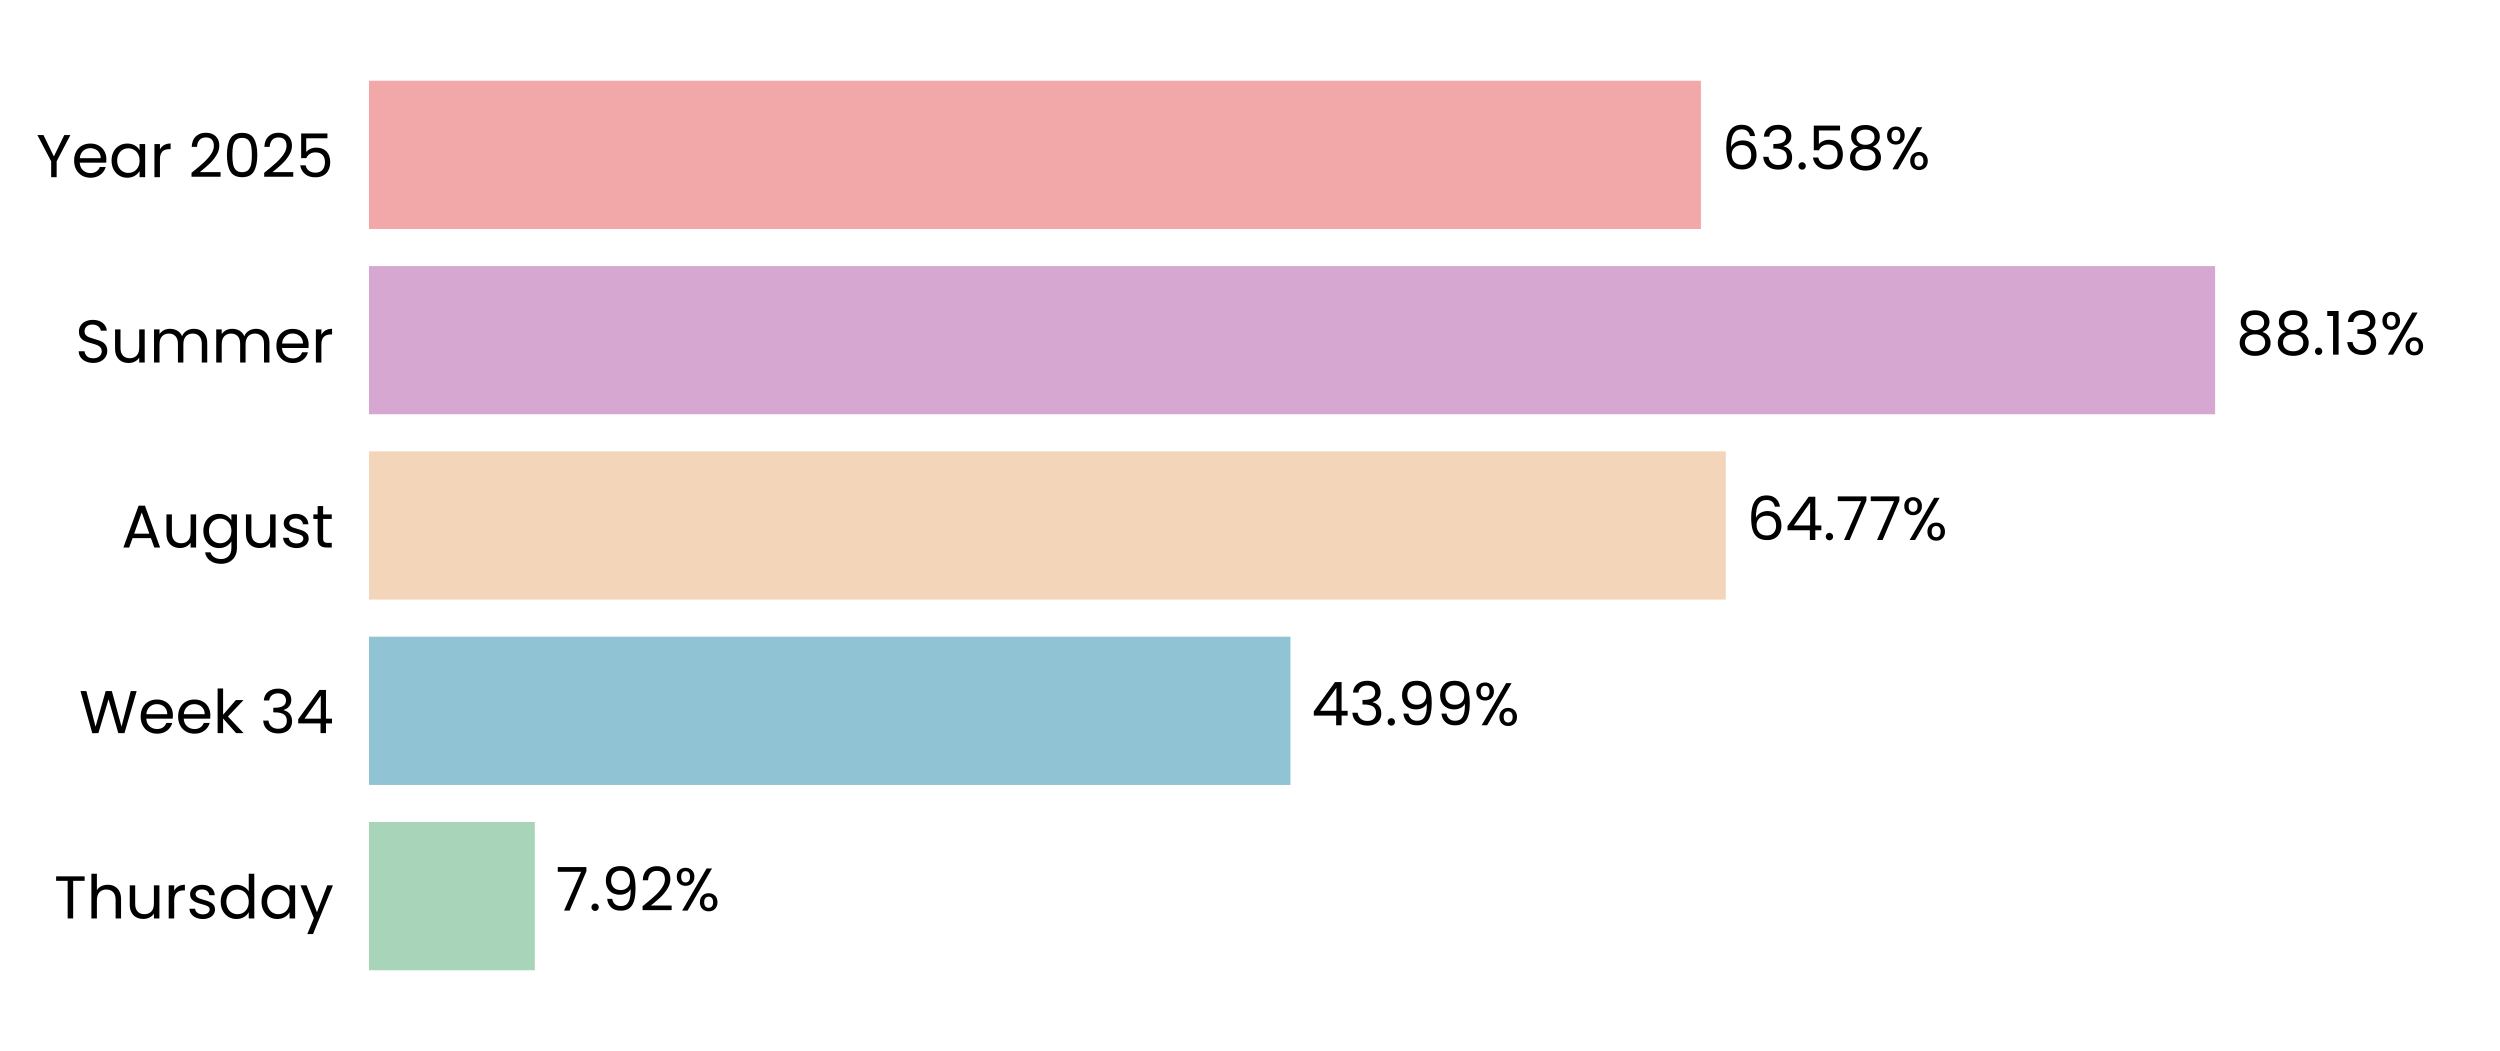
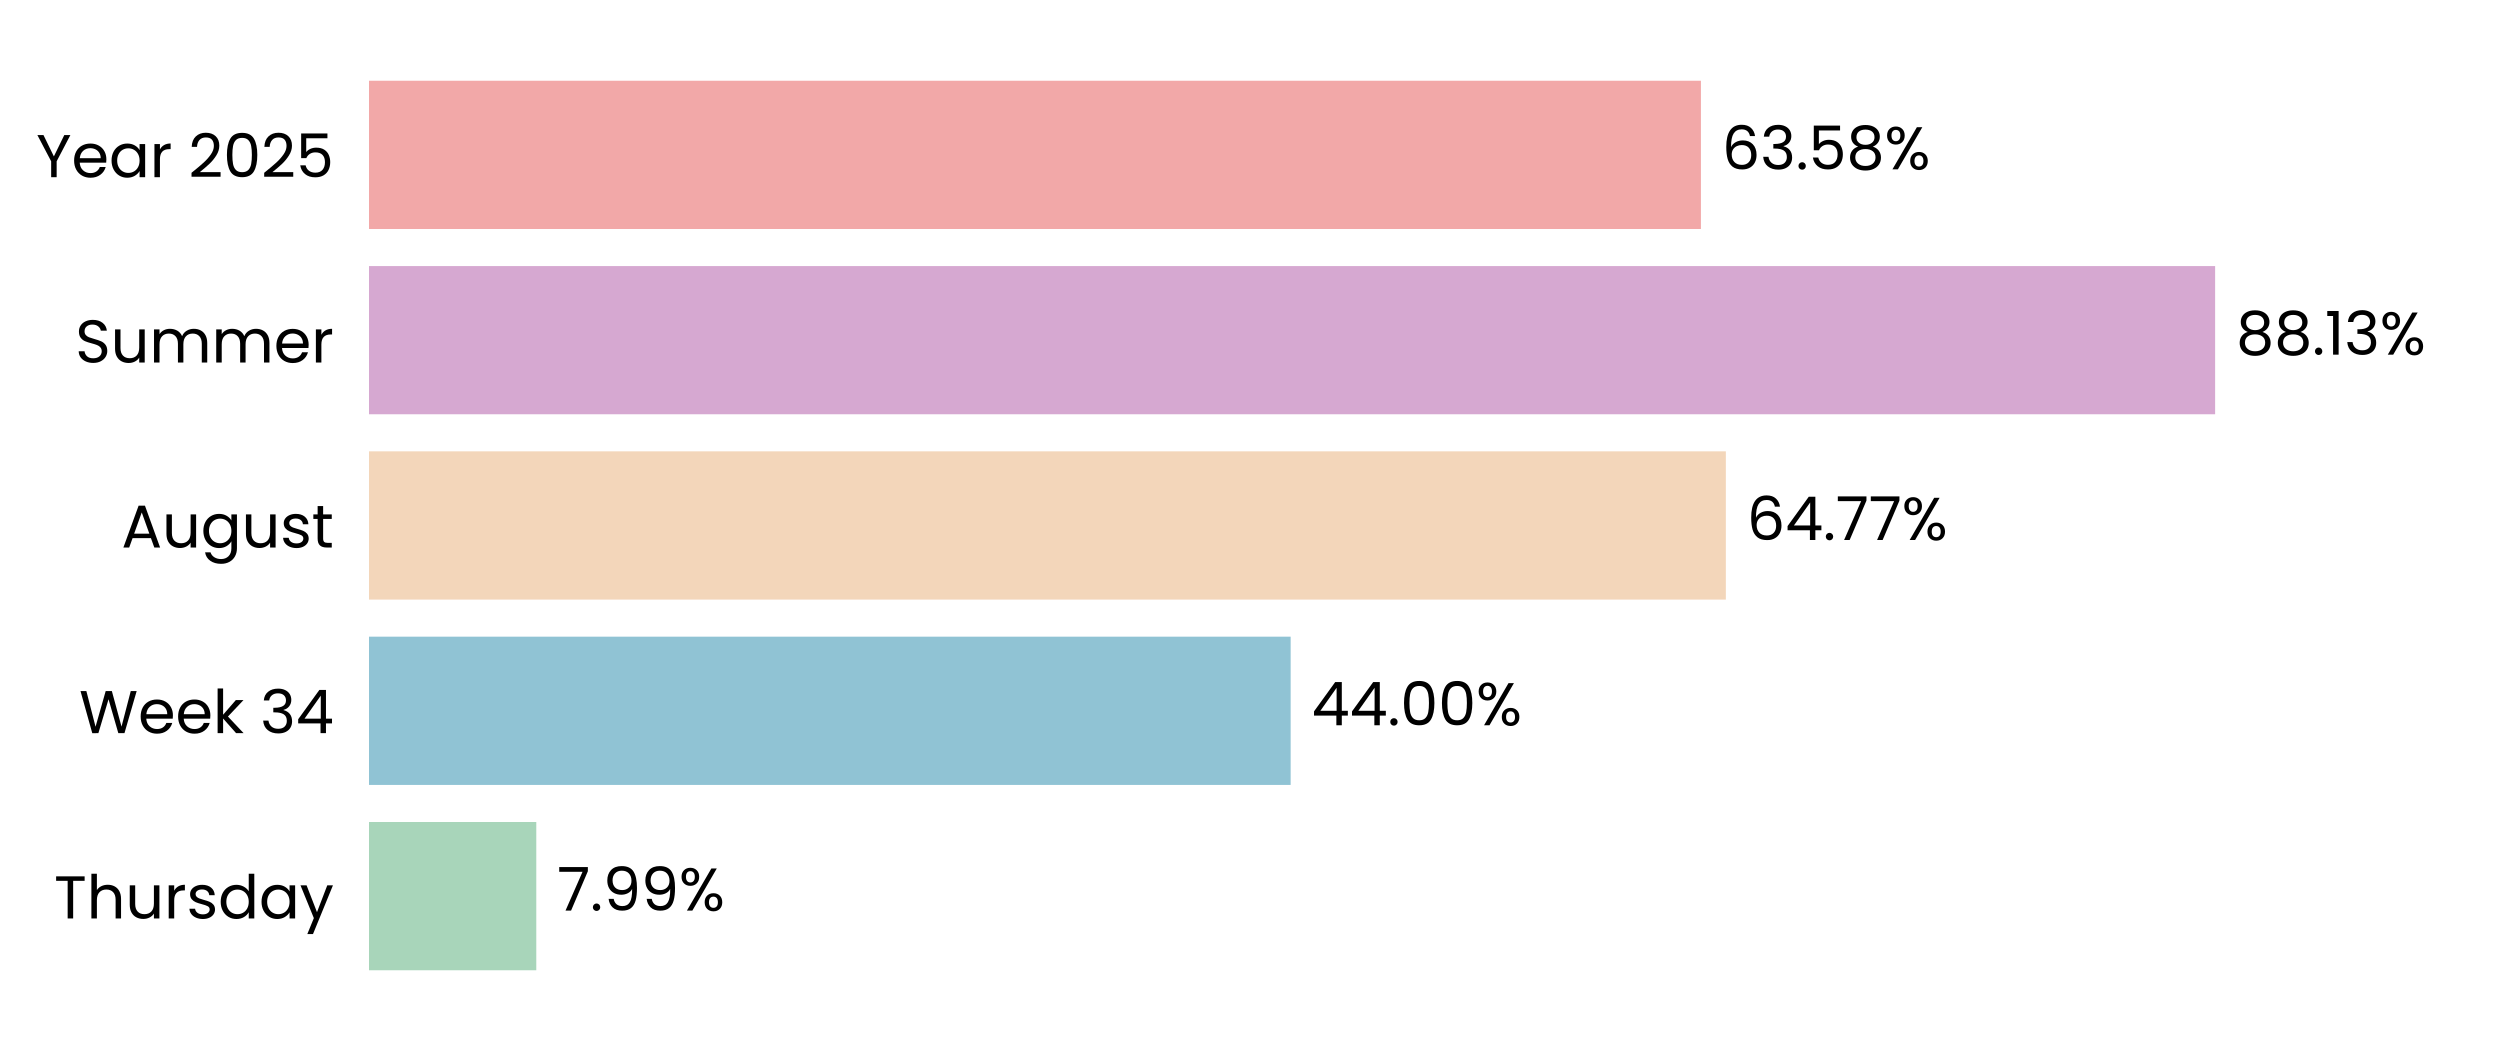
<svg xmlns="http://www.w3.org/2000/svg" xmlns:xlink="http://www.w3.org/1999/xlink" width="496.691pt" height="208.8pt" viewBox="0 0 496.691 208.8" version="1.1">
  <defs>
    <style type="text/css">*{stroke-linejoin: round; stroke-linecap: butt}</style>
  </defs>
  <g id="figure_1">
    <g id="patch_1">
      <path d="M 0 208.8  L 496.691 208.8  L 496.691 0  L 0 0  L 0 208.8  z " style="fill: none" />
    </g>
    <g id="axes_1">
      <g id="patch_2">
        <path d="M 73.311 201.6  L 489.491 201.6  L 489.491 7.2  L 73.311 7.2  L 73.311 201.6  z " style="fill: none" />
      </g>
      <g id="patch_3">
-         <path d="M 73.311 192.764  L 106.259 192.764  L 106.259 163.309  L 73.311 163.309  z " clip-path="url(#p14bab33c90)" style="fill: #a8d5ba" />
+         <path d="M 73.311 192.764  L 106.548 192.764  L 106.548 163.309  L 73.311 163.309  z " clip-path="url(#pe56646857c)" style="fill: #a8d5ba" />
      </g>
      <g id="patch_4">
-         <path d="M 73.311 155.945  L 256.381 155.945  L 256.381 126.491  L 73.311 126.491  z " clip-path="url(#p14bab33c90)" style="fill: #90c3d4" />
+         <path d="M 73.311 155.945  L 256.422 155.945  L 256.422 126.491  L 73.311 126.491  z " clip-path="url(#pe56646857c)" style="fill: #90c3d4" />
      </g>
      <g id="patch_5">
-         <path d="M 73.311 119.127  L 342.877 119.127  L 342.877 89.673  L 73.311 89.673  z " clip-path="url(#p14bab33c90)" style="fill: #f3d6ba" />
+         <path d="M 73.311 119.127  L 342.887 119.127  L 342.887 89.673  L 73.311 89.673  z " clip-path="url(#pe56646857c)" style="fill: #f3d6ba" />
      </g>
      <g id="patch_6">
-         <path d="M 73.311 82.309  L 440.089 82.309  L 440.089 52.855  L 73.311 52.855  z " clip-path="url(#p14bab33c90)" style="fill: #d6a8d1" />
+         <path d="M 73.311 82.309  L 440.092 82.309  L 440.092 52.855  L 73.311 52.855  z " clip-path="url(#pe56646857c)" style="fill: #d6a8d1" />
      </g>
      <g id="patch_7">
-         <path d="M 73.311 45.491  L 337.932 45.491  L 337.932 16.036  L 73.311 16.036  z " clip-path="url(#p14bab33c90)" style="fill: #f2a8a8" />
+         <path d="M 73.311 45.491  L 337.933 45.491  L 337.933 16.036  L 73.311 16.036  z " clip-path="url(#pe56646857c)" style="fill: #f2a8a8" />
      </g>
      <g id="matplotlib.axis_1">
        <g id="ytick_1">
          <g id="text_1">
            <g transform="translate(10.74188 182.4764) scale(0.12 -0.12)">
              <defs>
                <path id="Poppins-Regular-54" d="M 3238 4461  L 3238 3987  L 2022 3987  L 2022 0  L 1440 0  L 1440 3987  L 218 3987  L 218 4461  L 3238 4461  z " transform="scale(0.015625)" />
                <path id="Poppins-Regular-68" d="M 2234 3571  Q 2630 3571 2950 3401  Q 3270 3232 3452 2893  Q 3635 2554 3635 2067  L 3635 0  L 3059 0  L 3059 1984  Q 3059 2509 2796 2787  Q 2534 3066 2080 3066  Q 1619 3066 1347 2778  Q 1075 2490 1075 1939  L 1075 0  L 493 0  L 493 4736  L 1075 4736  L 1075 3008  Q 1248 3277 1552 3424  Q 1856 3571 2234 3571  z " transform="scale(0.015625)" />
                <path id="Poppins-Regular-75" d="M 3603 3507  L 3603 0  L 3021 0  L 3021 518  Q 2854 250 2556 99  Q 2259 -51 1901 -51  Q 1491 -51 1164 118  Q 838 288 649 627  Q 461 966 461 1453  L 461 3507  L 1037 3507  L 1037 1530  Q 1037 1011 1299 732  Q 1562 454 2016 454  Q 2483 454 2752 742  Q 3021 1030 3021 1581  L 3021 3507  L 3603 3507  z " transform="scale(0.015625)" />
                <path id="Poppins-Regular-72" d="M 1075 2938  Q 1229 3238 1513 3404  Q 1798 3571 2208 3571  L 2208 2970  L 2054 2970  Q 1075 2970 1075 1907  L 1075 0  L 493 0  L 493 3507  L 1075 3507  L 1075 2938  z " transform="scale(0.015625)" />
                <path id="Poppins-Regular-73" d="M 1734 -58  Q 1331 -58 1011 80  Q 691 218 505 464  Q 320 710 301 1030  L 902 1030  Q 928 768 1149 601  Q 1370 435 1728 435  Q 2061 435 2253 582  Q 2445 730 2445 954  Q 2445 1184 2240 1296  Q 2035 1408 1606 1517  Q 1216 1619 969 1724  Q 723 1830 547 2038  Q 371 2246 371 2586  Q 371 2854 531 3078  Q 691 3302 985 3433  Q 1280 3565 1658 3565  Q 2240 3565 2598 3270  Q 2957 2976 2982 2464  L 2400 2464  Q 2381 2739 2179 2905  Q 1978 3072 1638 3072  Q 1325 3072 1139 2937  Q 954 2803 954 2586  Q 954 2413 1066 2301  Q 1178 2189 1347 2121  Q 1517 2054 1818 1971  Q 2195 1869 2432 1769  Q 2669 1670 2838 1472  Q 3008 1274 3014 954  Q 3014 666 2854 435  Q 2694 205 2403 73  Q 2112 -58 1734 -58  z " transform="scale(0.015625)" />
                <path id="Poppins-Regular-64" d="M 275 1766  Q 275 2304 492 2710  Q 710 3117 1091 3341  Q 1472 3565 1946 3565  Q 2355 3565 2707 3376  Q 3059 3187 3245 2880  L 3245 4736  L 3834 4736  L 3834 0  L 3245 0  L 3245 659  Q 3072 346 2733 144  Q 2394 -58 1939 -58  Q 1472 -58 1091 172  Q 710 403 492 819  Q 275 1235 275 1766  z M 3245 1760  Q 3245 2157 3085 2451  Q 2925 2746 2653 2902  Q 2381 3059 2054 3059  Q 1728 3059 1459 2905  Q 1190 2752 1030 2457  Q 870 2163 870 1766  Q 870 1363 1030 1065  Q 1190 768 1459 611  Q 1728 454 2054 454  Q 2381 454 2653 611  Q 2925 768 3085 1065  Q 3245 1363 3245 1760  z " transform="scale(0.015625)" />
                <path id="Poppins-Regular-61" d="M 275 1766  Q 275 2304 492 2710  Q 710 3117 1091 3341  Q 1472 3565 1939 3565  Q 2400 3565 2739 3366  Q 3078 3168 3245 2867  L 3245 3507  L 3834 3507  L 3834 0  L 3245 0  L 3245 653  Q 3072 346 2729 144  Q 2387 -58 1933 -58  Q 1466 -58 1088 172  Q 710 403 492 819  Q 275 1235 275 1766  z M 3245 1760  Q 3245 2157 3085 2451  Q 2925 2746 2653 2902  Q 2381 3059 2054 3059  Q 1728 3059 1459 2905  Q 1190 2752 1030 2457  Q 870 2163 870 1766  Q 870 1363 1030 1065  Q 1190 768 1459 611  Q 1728 454 2054 454  Q 2381 454 2653 611  Q 2925 768 3085 1065  Q 3245 1363 3245 1760  z " transform="scale(0.015625)" />
                <path id="Poppins-Regular-79" d="M 3514 3507  L 1402 -1651  L 800 -1651  L 1491 38  L 77 3507  L 723 3507  L 1824 666  L 2912 3507  L 3514 3507  z " transform="scale(0.015625)" />
              </defs>
              <use xlink:href="#Poppins-Regular-54" />
              <use xlink:href="#Poppins-Regular-68" transform="translate(54.09999 0)" />
              <use xlink:href="#Poppins-Regular-75" transform="translate(118.1 0)" />
              <use xlink:href="#Poppins-Regular-72" transform="translate(182.1 0)" />
              <use xlink:href="#Poppins-Regular-73" transform="translate(219.3999 0)" />
              <use xlink:href="#Poppins-Regular-64" transform="translate(271.5999 0)" />
              <use xlink:href="#Poppins-Regular-61" transform="translate(339.1999 0)" />
              <use xlink:href="#Poppins-Regular-79" transform="translate(406.7999 0)" />
            </g>
          </g>
        </g>
        <g id="ytick_2">
          <g id="text_2">
            <g transform="translate(15.71813 145.6582) scale(0.12 -0.12)">
              <defs>
                <path id="Poppins-Regular-57" d="M 6099 4461  L 4806 0  L 4154 0  L 3117 3590  L 2042 0  L 1395 -6  L 147 4461  L 768 4461  L 1741 678  L 2816 4461  L 3469 4461  L 4493 691  L 5472 4461  L 6099 4461  z " transform="scale(0.015625)" />
                <path id="Poppins-Regular-65" d="M 3693 1888  Q 3693 1722 3674 1536  L 870 1536  Q 902 1018 1225 726  Q 1549 435 2010 435  Q 2387 435 2640 611  Q 2893 787 2995 1082  L 3622 1082  Q 3482 576 3059 259  Q 2637 -58 2010 -58  Q 1510 -58 1116 166  Q 723 390 499 803  Q 275 1216 275 1760  Q 275 2304 492 2713  Q 710 3123 1104 3344  Q 1498 3565 2010 3565  Q 2509 3565 2893 3347  Q 3277 3130 3485 2749  Q 3693 2368 3693 1888  z M 3091 2010  Q 3091 2342 2944 2582  Q 2797 2822 2544 2947  Q 2291 3072 1984 3072  Q 1542 3072 1232 2790  Q 922 2509 877 2010  L 3091 2010  z " transform="scale(0.015625)" />
                <path id="Poppins-Regular-6b" d="M 2451 0  L 1075 1549  L 1075 0  L 493 0  L 493 4736  L 1075 4736  L 1075 1952  L 2426 3507  L 3238 3507  L 1587 1760  L 3245 0  L 2451 0  z " transform="scale(0.015625)" />
                <path id="Poppins-Regular-20" transform="scale(0.015625)" />
                <path id="Poppins-Regular-33" d="M 384 3462  Q 429 4051 838 4384  Q 1248 4717 1901 4717  Q 2336 4717 2653 4560  Q 2970 4403 3133 4134  Q 3296 3866 3296 3526  Q 3296 3130 3069 2842  Q 2842 2554 2477 2470  L 2477 2438  Q 2893 2336 3136 2035  Q 3379 1734 3379 1248  Q 3379 883 3212 592  Q 3046 301 2713 134  Q 2381 -32 1914 -32  Q 1235 -32 800 323  Q 365 678 314 1331  L 877 1331  Q 922 947 1190 704  Q 1459 461 1907 461  Q 2355 461 2588 694  Q 2822 928 2822 1299  Q 2822 1779 2502 1990  Q 2182 2202 1536 2202  L 1389 2202  L 1389 2688  L 1542 2688  Q 2131 2694 2432 2883  Q 2733 3072 2733 3469  Q 2733 3808 2512 4013  Q 2291 4218 1882 4218  Q 1485 4218 1241 4013  Q 998 3808 954 3462  L 384 3462  z " transform="scale(0.015625)" />
                <path id="Poppins-Regular-34" d="M 256 1030  L 256 1472  L 2502 4582  L 3200 4582  L 3200 1536  L 3840 1536  L 3840 1030  L 3200 1030  L 3200 0  L 2624 0  L 2624 1030  L 256 1030  z M 2650 3974  L 928 1536  L 2650 1536  L 2650 3974  z " transform="scale(0.015625)" />
              </defs>
              <use xlink:href="#Poppins-Regular-57" />
              <use xlink:href="#Poppins-Regular-65" transform="translate(97.59999 0)" />
              <use xlink:href="#Poppins-Regular-65" transform="translate(159.6 0)" />
              <use xlink:href="#Poppins-Regular-6b" transform="translate(221.6 0)" />
              <use xlink:href="#Poppins-Regular-20" transform="translate(273.0999 0)" />
              <use xlink:href="#Poppins-Regular-33" transform="translate(299.7999 0)" />
              <use xlink:href="#Poppins-Regular-34" transform="translate(358.6999 0)" />
            </g>
          </g>
        </g>
        <g id="ytick_3">
          <g id="text_3">
            <g transform="translate(24.11812 108.78) scale(0.12 -0.12)">
              <defs>
                <path id="Poppins-Regular-41" d="M 3130 992  L 1184 992  L 826 0  L 211 0  L 1824 4435  L 2496 4435  L 4102 0  L 3488 0  L 3130 992  z M 2963 1466  L 2157 3718  L 1350 1466  L 2963 1466  z " transform="scale(0.015625)" />
                <path id="Poppins-Regular-67" d="M 1939 3565  Q 2394 3565 2736 3366  Q 3078 3168 3245 2867  L 3245 3507  L 3834 3507  L 3834 -77  Q 3834 -557 3629 -931  Q 3424 -1306 3043 -1517  Q 2662 -1728 2157 -1728  Q 1466 -1728 1005 -1401  Q 544 -1075 461 -512  L 1037 -512  Q 1133 -832 1433 -1027  Q 1734 -1222 2157 -1222  Q 2637 -1222 2941 -921  Q 3245 -621 3245 -77  L 3245 659  Q 3072 352 2733 147  Q 2394 -58 1939 -58  Q 1472 -58 1091 172  Q 710 403 492 819  Q 275 1235 275 1766  Q 275 2304 492 2710  Q 710 3117 1091 3341  Q 1472 3565 1939 3565  z M 3245 1760  Q 3245 2157 3085 2451  Q 2925 2746 2653 2902  Q 2381 3059 2054 3059  Q 1728 3059 1459 2905  Q 1190 2752 1030 2457  Q 870 2163 870 1766  Q 870 1363 1030 1065  Q 1190 768 1459 611  Q 1728 454 2054 454  Q 2381 454 2653 611  Q 2925 768 3085 1065  Q 3245 1363 3245 1760  z " transform="scale(0.015625)" />
                <path id="Poppins-Regular-74" d="M 1203 3027  L 1203 960  Q 1203 704 1312 598  Q 1421 493 1690 493  L 2118 493  L 2118 0  L 1594 0  Q 1107 0 864 224  Q 621 448 621 960  L 621 3027  L 166 3027  L 166 3507  L 621 3507  L 621 4390  L 1203 4390  L 1203 3507  L 2118 3507  L 2118 3027  L 1203 3027  z " transform="scale(0.015625)" />
              </defs>
              <use xlink:href="#Poppins-Regular-41" />
              <use xlink:href="#Poppins-Regular-75" transform="translate(67.39999 0)" />
              <use xlink:href="#Poppins-Regular-67" transform="translate(131.4 0)" />
              <use xlink:href="#Poppins-Regular-75" transform="translate(199 0)" />
              <use xlink:href="#Poppins-Regular-73" transform="translate(263 0)" />
              <use xlink:href="#Poppins-Regular-74" transform="translate(315.2 0)" />
            </g>
          </g>
        </g>
        <g id="ytick_4">
          <g id="text_4">
            <g transform="translate(14.95125 72.02182) scale(0.12 -0.12)">
              <defs>
                <path id="Poppins-Regular-53" d="M 1907 -45  Q 1466 -45 1117 112  Q 768 269 569 547  Q 371 826 365 1190  L 986 1190  Q 1018 877 1245 662  Q 1472 448 1907 448  Q 2323 448 2563 656  Q 2803 864 2803 1190  Q 2803 1446 2662 1606  Q 2522 1766 2310 1849  Q 2099 1933 1741 2029  Q 1299 2144 1033 2259  Q 768 2374 579 2620  Q 390 2867 390 3283  Q 390 3648 576 3929  Q 762 4211 1098 4364  Q 1434 4518 1869 4518  Q 2496 4518 2896 4204  Q 3296 3891 3347 3373  L 2707 3373  Q 2675 3629 2438 3824  Q 2202 4019 1811 4019  Q 1446 4019 1216 3830  Q 986 3642 986 3302  Q 986 3059 1123 2905  Q 1261 2752 1462 2672  Q 1664 2592 2029 2490  Q 2470 2368 2739 2249  Q 3008 2131 3200 1884  Q 3392 1638 3392 1216  Q 3392 890 3219 602  Q 3046 314 2707 134  Q 2368 -45 1907 -45  z " transform="scale(0.015625)" />
                <path id="Poppins-Regular-6d" d="M 4710 3571  Q 5120 3571 5440 3401  Q 5760 3232 5945 2893  Q 6131 2554 6131 2067  L 6131 0  L 5555 0  L 5555 1984  Q 5555 2509 5296 2787  Q 5037 3066 4595 3066  Q 4141 3066 3872 2774  Q 3603 2483 3603 1933  L 3603 0  L 3027 0  L 3027 1984  Q 3027 2509 2768 2787  Q 2509 3066 2067 3066  Q 1613 3066 1344 2774  Q 1075 2483 1075 1933  L 1075 0  L 493 0  L 493 3507  L 1075 3507  L 1075 3002  Q 1248 3277 1539 3424  Q 1830 3571 2182 3571  Q 2624 3571 2963 3372  Q 3302 3174 3469 2790  Q 3616 3162 3955 3366  Q 4294 3571 4710 3571  z " transform="scale(0.015625)" />
              </defs>
              <use xlink:href="#Poppins-Regular-53" />
              <use xlink:href="#Poppins-Regular-75" transform="translate(58.7 0)" />
              <use xlink:href="#Poppins-Regular-6d" transform="translate(122.7 0)" />
              <use xlink:href="#Poppins-Regular-6d" transform="translate(225.7 0)" />
              <use xlink:href="#Poppins-Regular-65" transform="translate(328.7 0)" />
              <use xlink:href="#Poppins-Regular-72" transform="translate(390.6999 0)" />
            </g>
          </g>
        </g>
        <g id="ytick_5">
          <g id="text_5">
            <g transform="translate(7.2 35.20364) scale(0.12 -0.12)">
              <defs>
                <path id="Poppins-Regular-59" d="M 3616 4461  L 2163 1683  L 2163 0  L 1581 0  L 1581 1683  L 122 4461  L 768 4461  L 1869 2202  L 2970 4461  L 3616 4461  z " transform="scale(0.015625)" />
                <path id="Poppins-Regular-32" d="M 326 467  Q 1139 1120 1600 1539  Q 2061 1958 2377 2416  Q 2694 2874 2694 3315  Q 2694 3731 2492 3971  Q 2291 4211 1843 4211  Q 1408 4211 1168 3939  Q 928 3667 909 3213  L 346 3213  Q 371 3930 780 4320  Q 1190 4710 1837 4710  Q 2496 4710 2883 4345  Q 3270 3981 3270 3341  Q 3270 2810 2953 2307  Q 2637 1805 2233 1424  Q 1830 1043 1203 538  L 3405 538  L 3405 51  L 326 51  L 326 467  z " transform="scale(0.015625)" />
                <path id="Poppins-Regular-30" d="M 397 2362  Q 397 3462 755 4080  Q 1114 4698 2010 4698  Q 2899 4698 3257 4080  Q 3616 3462 3616 2362  Q 3616 1242 3257 621  Q 2899 0 2010 0  Q 1114 0 755 621  Q 397 1242 397 2362  z M 3040 2362  Q 3040 2918 2966 3305  Q 2893 3693 2665 3929  Q 2438 4166 2010 4166  Q 1574 4166 1347 3929  Q 1120 3693 1046 3305  Q 973 2918 973 2362  Q 973 1786 1046 1395  Q 1120 1005 1347 768  Q 1574 531 2010 531  Q 2438 531 2665 768  Q 2893 1005 2966 1395  Q 3040 1786 3040 2362  z " transform="scale(0.015625)" />
                <path id="Poppins-Regular-35" d="M 3347 4122  L 1101 4122  L 1101 2662  Q 1248 2867 1536 2998  Q 1824 3130 2157 3130  Q 2688 3130 3021 2909  Q 3354 2688 3498 2339  Q 3642 1990 3642 1600  Q 3642 1139 3469 774  Q 3296 410 2941 198  Q 2586 -13 2061 -13  Q 1389 -13 973 332  Q 557 678 467 1254  L 1037 1254  Q 1120 890 1389 685  Q 1658 480 2067 480  Q 2573 480 2829 784  Q 3085 1088 3085 1587  Q 3085 2086 2829 2358  Q 2573 2630 2074 2630  Q 1734 2630 1481 2467  Q 1229 2304 1114 2022  L 563 2022  L 563 4634  L 3347 4634  L 3347 4122  z " transform="scale(0.015625)" />
              </defs>
              <use xlink:href="#Poppins-Regular-59" />
              <use xlink:href="#Poppins-Regular-65" transform="translate(58.39999 0)" />
              <use xlink:href="#Poppins-Regular-61" transform="translate(120.4 0)" />
              <use xlink:href="#Poppins-Regular-72" transform="translate(188 0)" />
              <use xlink:href="#Poppins-Regular-20" transform="translate(225.3 0)" />
              <use xlink:href="#Poppins-Regular-32" transform="translate(252 0)" />
              <use xlink:href="#Poppins-Regular-30" transform="translate(309.4999 0)" />
              <use xlink:href="#Poppins-Regular-32" transform="translate(372.2999 0)" />
              <use xlink:href="#Poppins-Regular-35" transform="translate(429.7999 0)" />
            </g>
          </g>
        </g>
      </g>
      <g id="text_6">
-         <g transform="translate(110.4206 180.9164) scale(0.12 -0.12)">
+         <g transform="translate(110.7096 180.9164) scale(0.12 -0.12)">
          <defs>
            <path id="Poppins-Regular-37" d="M 3245 4173  L 1466 0  L 877 0  L 2682 4115  L 211 4115  L 211 4614  L 3245 4614  L 3245 4173  z " transform="scale(0.015625)" />
            <path id="Poppins-Regular-2e" d="M 678 -38  Q 512 -38 397 77  Q 282 192 282 358  Q 282 525 397 640  Q 512 755 678 755  Q 838 755 950 640  Q 1062 525 1062 358  Q 1062 192 950 77  Q 838 -38 678 -38  z " transform="scale(0.015625)" />
            <path id="Poppins-Regular-39" d="M 1146 1242  Q 1210 877 1443 678  Q 1677 480 2074 480  Q 2605 480 2857 896  Q 3110 1312 3098 2298  Q 2963 2010 2649 1846  Q 2336 1683 1952 1683  Q 1523 1683 1187 1859  Q 851 2035 659 2374  Q 467 2714 467 3194  Q 467 3878 864 4297  Q 1261 4717 1990 4717  Q 2886 4717 3248 4134  Q 3610 3552 3610 2400  Q 3610 1594 3466 1069  Q 3322 544 2979 269  Q 2637 -6 2042 -6  Q 1389 -6 1024 346  Q 659 698 608 1242  L 1146 1242  z M 2048 2176  Q 2477 2176 2752 2441  Q 3027 2707 3027 3162  Q 3027 3642 2758 3936  Q 2490 4230 2003 4230  Q 1555 4230 1289 3948  Q 1024 3667 1024 3206  Q 1024 2739 1286 2457  Q 1549 2176 2048 2176  z " transform="scale(0.015625)" />
            <path id="Poppins-Regular-25" d="M 269 3584  Q 269 4019 531 4278  Q 794 4538 1203 4538  Q 1613 4538 1875 4278  Q 2138 4019 2138 3584  Q 2138 3142 1875 2883  Q 1613 2624 1203 2624  Q 794 2624 531 2883  Q 269 3142 269 3584  z M 4006 4467  L 1414 0  L 838 0  L 3430 4467  L 4006 4467  z M 1203 4179  Q 986 4179 861 4028  Q 736 3878 736 3584  Q 736 3290 861 3136  Q 986 2982 1203 2982  Q 1421 2982 1549 3139  Q 1677 3296 1677 3584  Q 1677 3878 1549 4028  Q 1421 4179 1203 4179  z M 2720 883  Q 2720 1325 2982 1584  Q 3245 1843 3654 1843  Q 4064 1843 4323 1584  Q 4582 1325 4582 883  Q 4582 448 4323 185  Q 4064 -77 3654 -77  Q 3245 -77 2982 182  Q 2720 442 2720 883  z M 3648 1478  Q 3430 1478 3302 1328  Q 3174 1178 3174 883  Q 3174 595 3302 444  Q 3430 294 3648 294  Q 3866 294 3994 444  Q 4122 595 4122 883  Q 4122 1178 3994 1328  Q 3866 1478 3648 1478  z " transform="scale(0.015625)" />
          </defs>
          <use xlink:href="#Poppins-Regular-37" />
          <use xlink:href="#Poppins-Regular-2e" transform="translate(54.59999 0)" />
          <use xlink:href="#Poppins-Regular-39" transform="translate(75.59998 0)" />
-           <use xlink:href="#Poppins-Regular-32" transform="translate(138.6 0)" />
-           <use xlink:href="#Poppins-Regular-25" transform="translate(196.0999 0)" />
+           <use xlink:href="#Poppins-Regular-39" transform="translate(138.6 0)" />
+           <use xlink:href="#Poppins-Regular-25" transform="translate(201.5999 0)" />
        </g>
      </g>
      <g id="text_7">
-         <g transform="translate(260.5427 144.0982) scale(0.12 -0.12)">
+         <g transform="translate(260.584 144.0982) scale(0.12 -0.12)">
          <use xlink:href="#Poppins-Regular-34" />
-           <use xlink:href="#Poppins-Regular-33" transform="translate(62.89999 0)" />
-           <use xlink:href="#Poppins-Regular-2e" transform="translate(121.8 0)" />
-           <use xlink:href="#Poppins-Regular-39" transform="translate(142.8 0)" />
-           <use xlink:href="#Poppins-Regular-39" transform="translate(205.8 0)" />
-           <use xlink:href="#Poppins-Regular-25" transform="translate(268.7999 0)" />
+           <use xlink:href="#Poppins-Regular-34" transform="translate(62.89999 0)" />
+           <use xlink:href="#Poppins-Regular-2e" transform="translate(125.8 0)" />
+           <use xlink:href="#Poppins-Regular-30" transform="translate(146.8 0)" />
+           <use xlink:href="#Poppins-Regular-30" transform="translate(209.6 0)" />
+           <use xlink:href="#Poppins-Regular-25" transform="translate(272.3999 0)" />
        </g>
      </g>
      <g id="text_8">
-         <g transform="translate(347.0391 107.28) scale(0.12 -0.12)">
+         <g transform="translate(347.0484 107.28) scale(0.12 -0.12)">
          <defs>
            <path id="Poppins-Regular-36" d="M 2976 3526  Q 2835 4237 2099 4237  Q 1530 4237 1248 3798  Q 966 3360 973 2355  Q 1120 2688 1462 2877  Q 1805 3066 2227 3066  Q 2886 3066 3280 2656  Q 3674 2246 3674 1523  Q 3674 1088 3504 742  Q 3334 397 2992 192  Q 2650 -13 2163 -13  Q 1504 -13 1133 281  Q 762 576 614 1094  Q 467 1613 467 2374  Q 467 4723 2106 4723  Q 2733 4723 3091 4384  Q 3450 4045 3514 3526  L 2976 3526  z M 2106 2573  Q 1830 2573 1587 2461  Q 1344 2349 1193 2121  Q 1043 1894 1043 1568  Q 1043 1082 1324 778  Q 1606 474 2131 474  Q 2579 474 2844 752  Q 3110 1030 3110 1504  Q 3110 2003 2854 2288  Q 2598 2573 2106 2573  z " transform="scale(0.015625)" />
          </defs>
          <use xlink:href="#Poppins-Regular-36" />
          <use xlink:href="#Poppins-Regular-34" transform="translate(63.49999 0)" />
          <use xlink:href="#Poppins-Regular-2e" transform="translate(126.4 0)" />
          <use xlink:href="#Poppins-Regular-37" transform="translate(147.4 0)" />
          <use xlink:href="#Poppins-Regular-37" transform="translate(202 0)" />
          <use xlink:href="#Poppins-Regular-25" transform="translate(256.5999 0)" />
        </g>
      </g>
      <g id="text_9">
-         <g transform="translate(444.2505 70.46182) scale(0.12 -0.12)">
+         <g transform="translate(444.2537 70.46182) scale(0.12 -0.12)">
          <defs>
            <path id="Poppins-Regular-38" d="M 1242 2406  Q 883 2547 691 2816  Q 499 3085 499 3469  Q 499 3814 672 4092  Q 845 4371 1187 4534  Q 1530 4698 2016 4698  Q 2502 4698 2844 4534  Q 3187 4371 3363 4092  Q 3539 3814 3539 3469  Q 3539 3098 3340 2819  Q 3142 2541 2797 2406  Q 3194 2285 3427 1981  Q 3661 1677 3661 1248  Q 3661 832 3456 521  Q 3251 211 2876 41  Q 2502 -128 2016 -128  Q 1530 -128 1162 41  Q 794 211 589 521  Q 384 832 384 1248  Q 384 1677 614 1984  Q 845 2291 1242 2406  z M 2976 3398  Q 2976 3789 2720 4000  Q 2464 4211 2016 4211  Q 1574 4211 1318 4000  Q 1062 3789 1062 3392  Q 1062 3034 1328 2816  Q 1594 2598 2016 2598  Q 2445 2598 2710 2819  Q 2976 3040 2976 3398  z M 2016 2150  Q 1542 2150 1241 1929  Q 941 1709 941 1267  Q 941 858 1232 608  Q 1523 358 2016 358  Q 2509 358 2797 608  Q 3085 858 3085 1267  Q 3085 1696 2790 1923  Q 2496 2150 2016 2150  z " transform="scale(0.015625)" />
            <path id="Poppins-Regular-31" d="M 243 4096  L 243 4627  L 1446 4627  L 1446 0  L 858 0  L 858 4096  L 243 4096  z " transform="scale(0.015625)" />
          </defs>
          <use xlink:href="#Poppins-Regular-38" />
          <use xlink:href="#Poppins-Regular-38" transform="translate(63.09999 0)" />
          <use xlink:href="#Poppins-Regular-2e" transform="translate(126.2 0)" />
          <use xlink:href="#Poppins-Regular-31" transform="translate(147.2 0)" />
          <use xlink:href="#Poppins-Regular-33" transform="translate(179.2 0)" />
          <use xlink:href="#Poppins-Regular-25" transform="translate(238.0999 0)" />
        </g>
      </g>
      <g id="text_10">
-         <g transform="translate(342.0942 33.64364) scale(0.12 -0.12)">
+         <g transform="translate(342.095 33.64364) scale(0.12 -0.12)">
          <use xlink:href="#Poppins-Regular-36" />
          <use xlink:href="#Poppins-Regular-33" transform="translate(63.49999 0)" />
          <use xlink:href="#Poppins-Regular-2e" transform="translate(122.4 0)" />
          <use xlink:href="#Poppins-Regular-35" transform="translate(143.4 0)" />
          <use xlink:href="#Poppins-Regular-38" transform="translate(206.2 0)" />
          <use xlink:href="#Poppins-Regular-25" transform="translate(269.2999 0)" />
        </g>
      </g>
    </g>
  </g>
  <defs>
-     <clipPath id="p14bab33c90">
+     <clipPath id="pe56646857c">
      <rect x="73.311" y="7.2" width="416.18" height="194.4" />
    </clipPath>
  </defs>
</svg>
